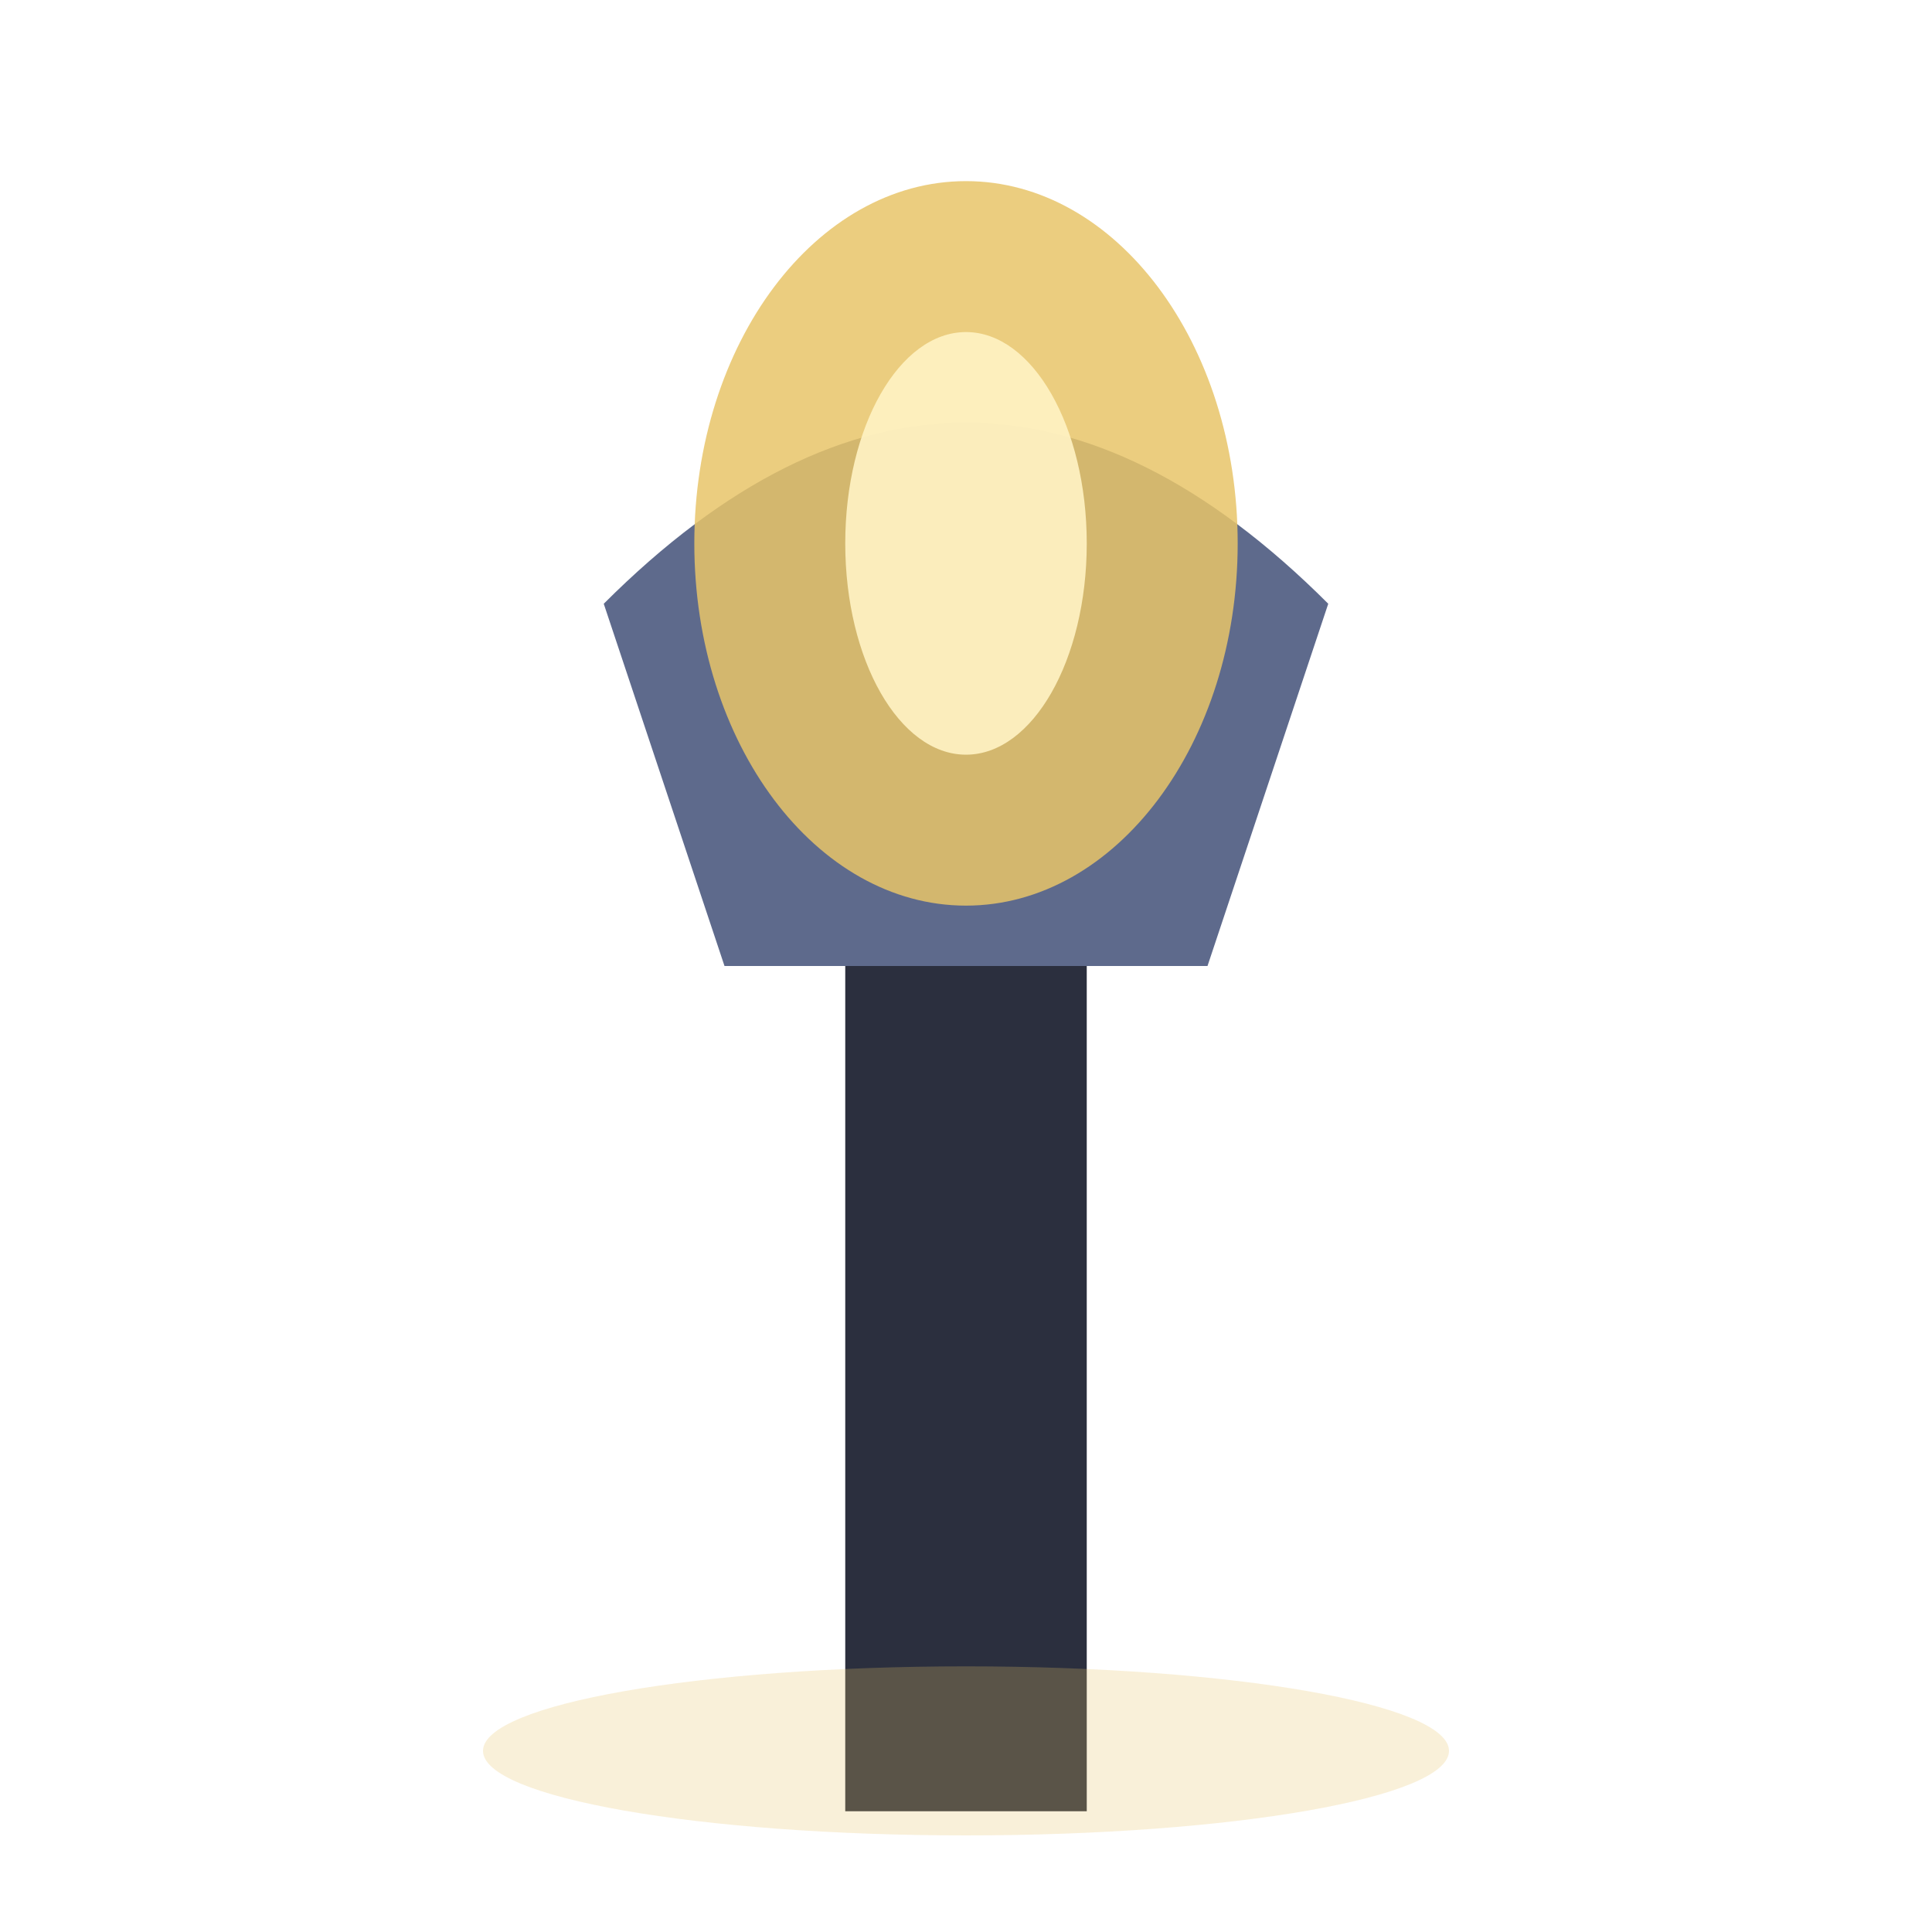
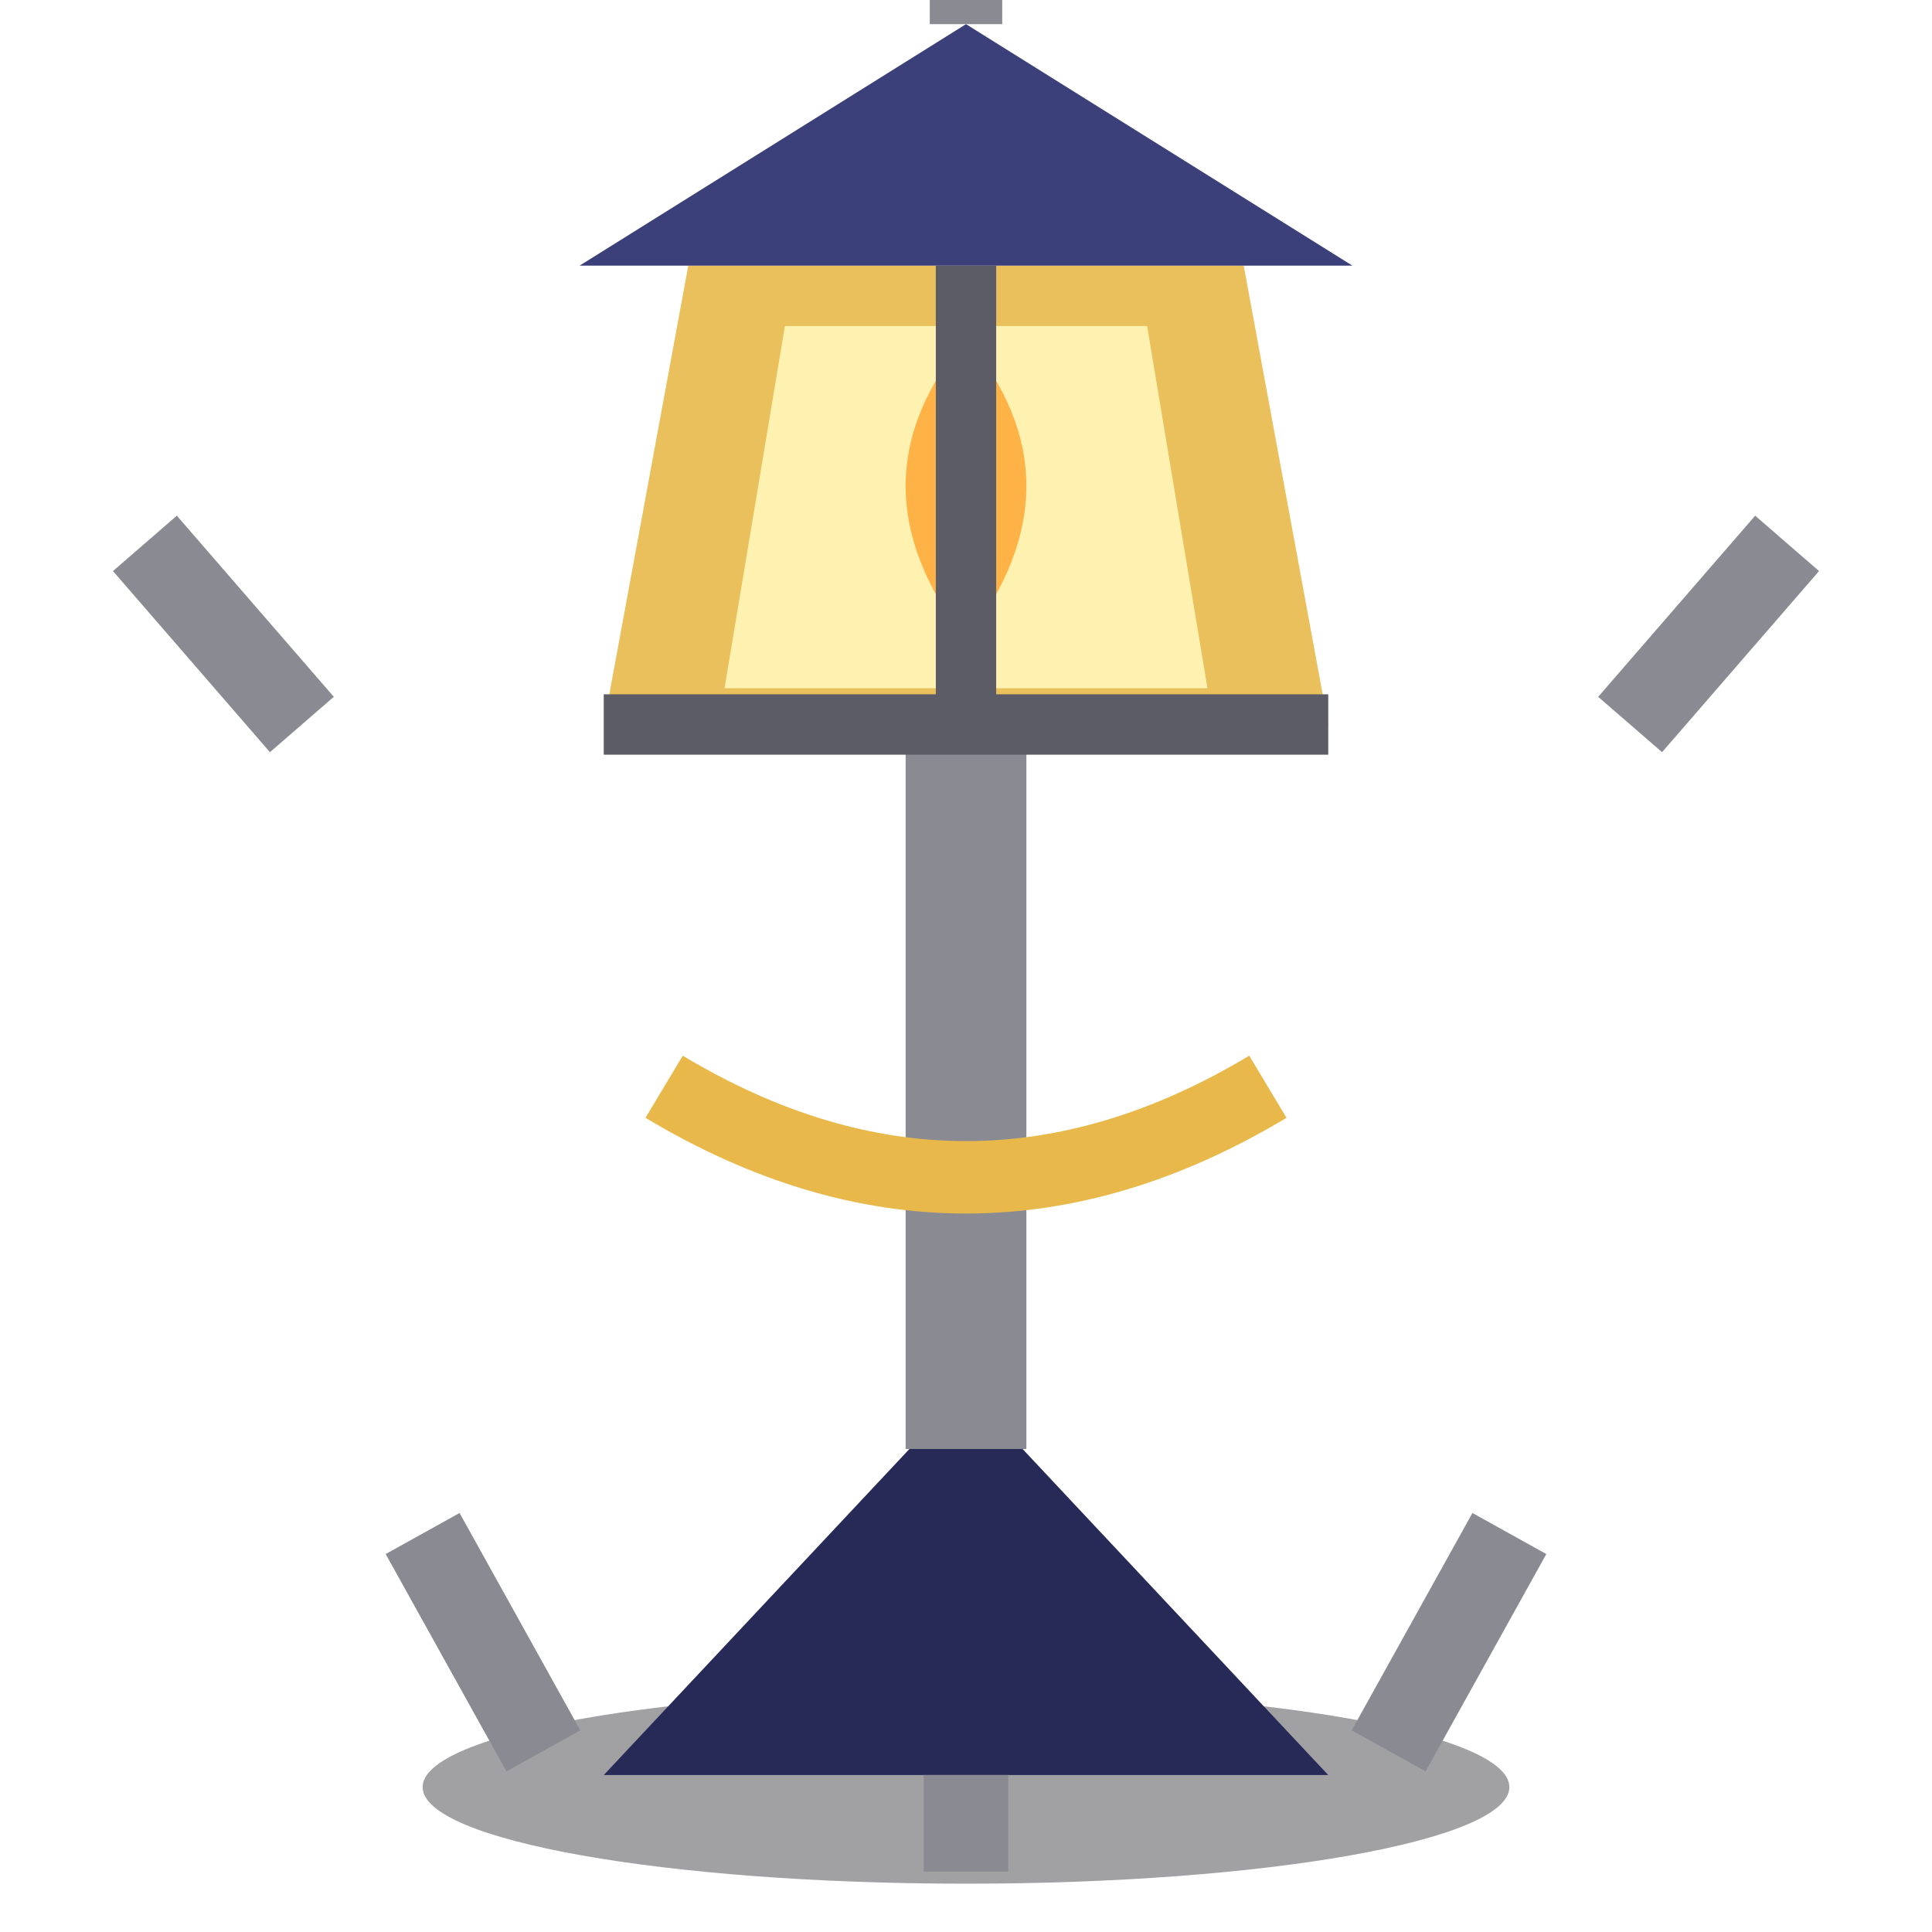
<svg xmlns="http://www.w3.org/2000/svg" viewBox="0 0 32 32">
-   <rect x="14" y="16" width="4" height="14" fill="#2B2F3E" />
-   <path d="M10,10 Q16,4 22,10 L20,16 L12,16 Z" fill="#5E6A8C" />
-   <ellipse cx="16" cy="9" rx="4.5" ry="6" fill="#E8C468" opacity="0.85" />
-   <ellipse cx="16" cy="9" rx="2" ry="3.5" fill="#FFF3C4" opacity="0.9" />
-   <ellipse cx="16" cy="29" rx="8" ry="1.4" fill="#E8C468" opacity="0.25" />
+   <ellipse cx="16" cy="29.6" rx="9" ry="1.6" fill="#14141C" opacity="0.4" />
+   <path d="M10,29.4 L16,23 L22,29.4 Z" fill="#272A56" />
+   <rect x="15" y="12" width="2" height="12" fill="#8A8A92" />
+   <path d="M9,29 L7,25.4 M23,29 L25,25.4 M16,29.4 V31" stroke="#8A8A92" stroke-width="1.4" />
+   <path d="M11,18 Q16,21 21,18" stroke="#E8B94A" stroke-width="1.2" fill="none" />
+   <path d="M10,12 L11.4,4.4 H20.6 L22,12 Z" fill="#E8B94A" opacity="0.9" />
+   <path d="M12,11.4 L13,5.4 H19 L20,11.4 Z" fill="#FFF2B0" />
+   <path d="M16,10.6 Q18,8 16,5.6 Q14,8 16,10.6 Z" fill="#FFB347" />
+   <path d="M10,12 H22 M16,4.4 V12" stroke="#5C5C66" stroke-width="1" />
+   <path d="M9.6,4.4 H22.4 L16,0.4 Z" fill="#3B3F7A" />
+   <path d="M16,0.4 V-1.4" stroke="#8A8A92" stroke-width="1.2" />
+   <path d="M5,12 L2.4,9 M27,12 L29.6,9" stroke="#8A8A92" stroke-width="1.4" />
</svg>
